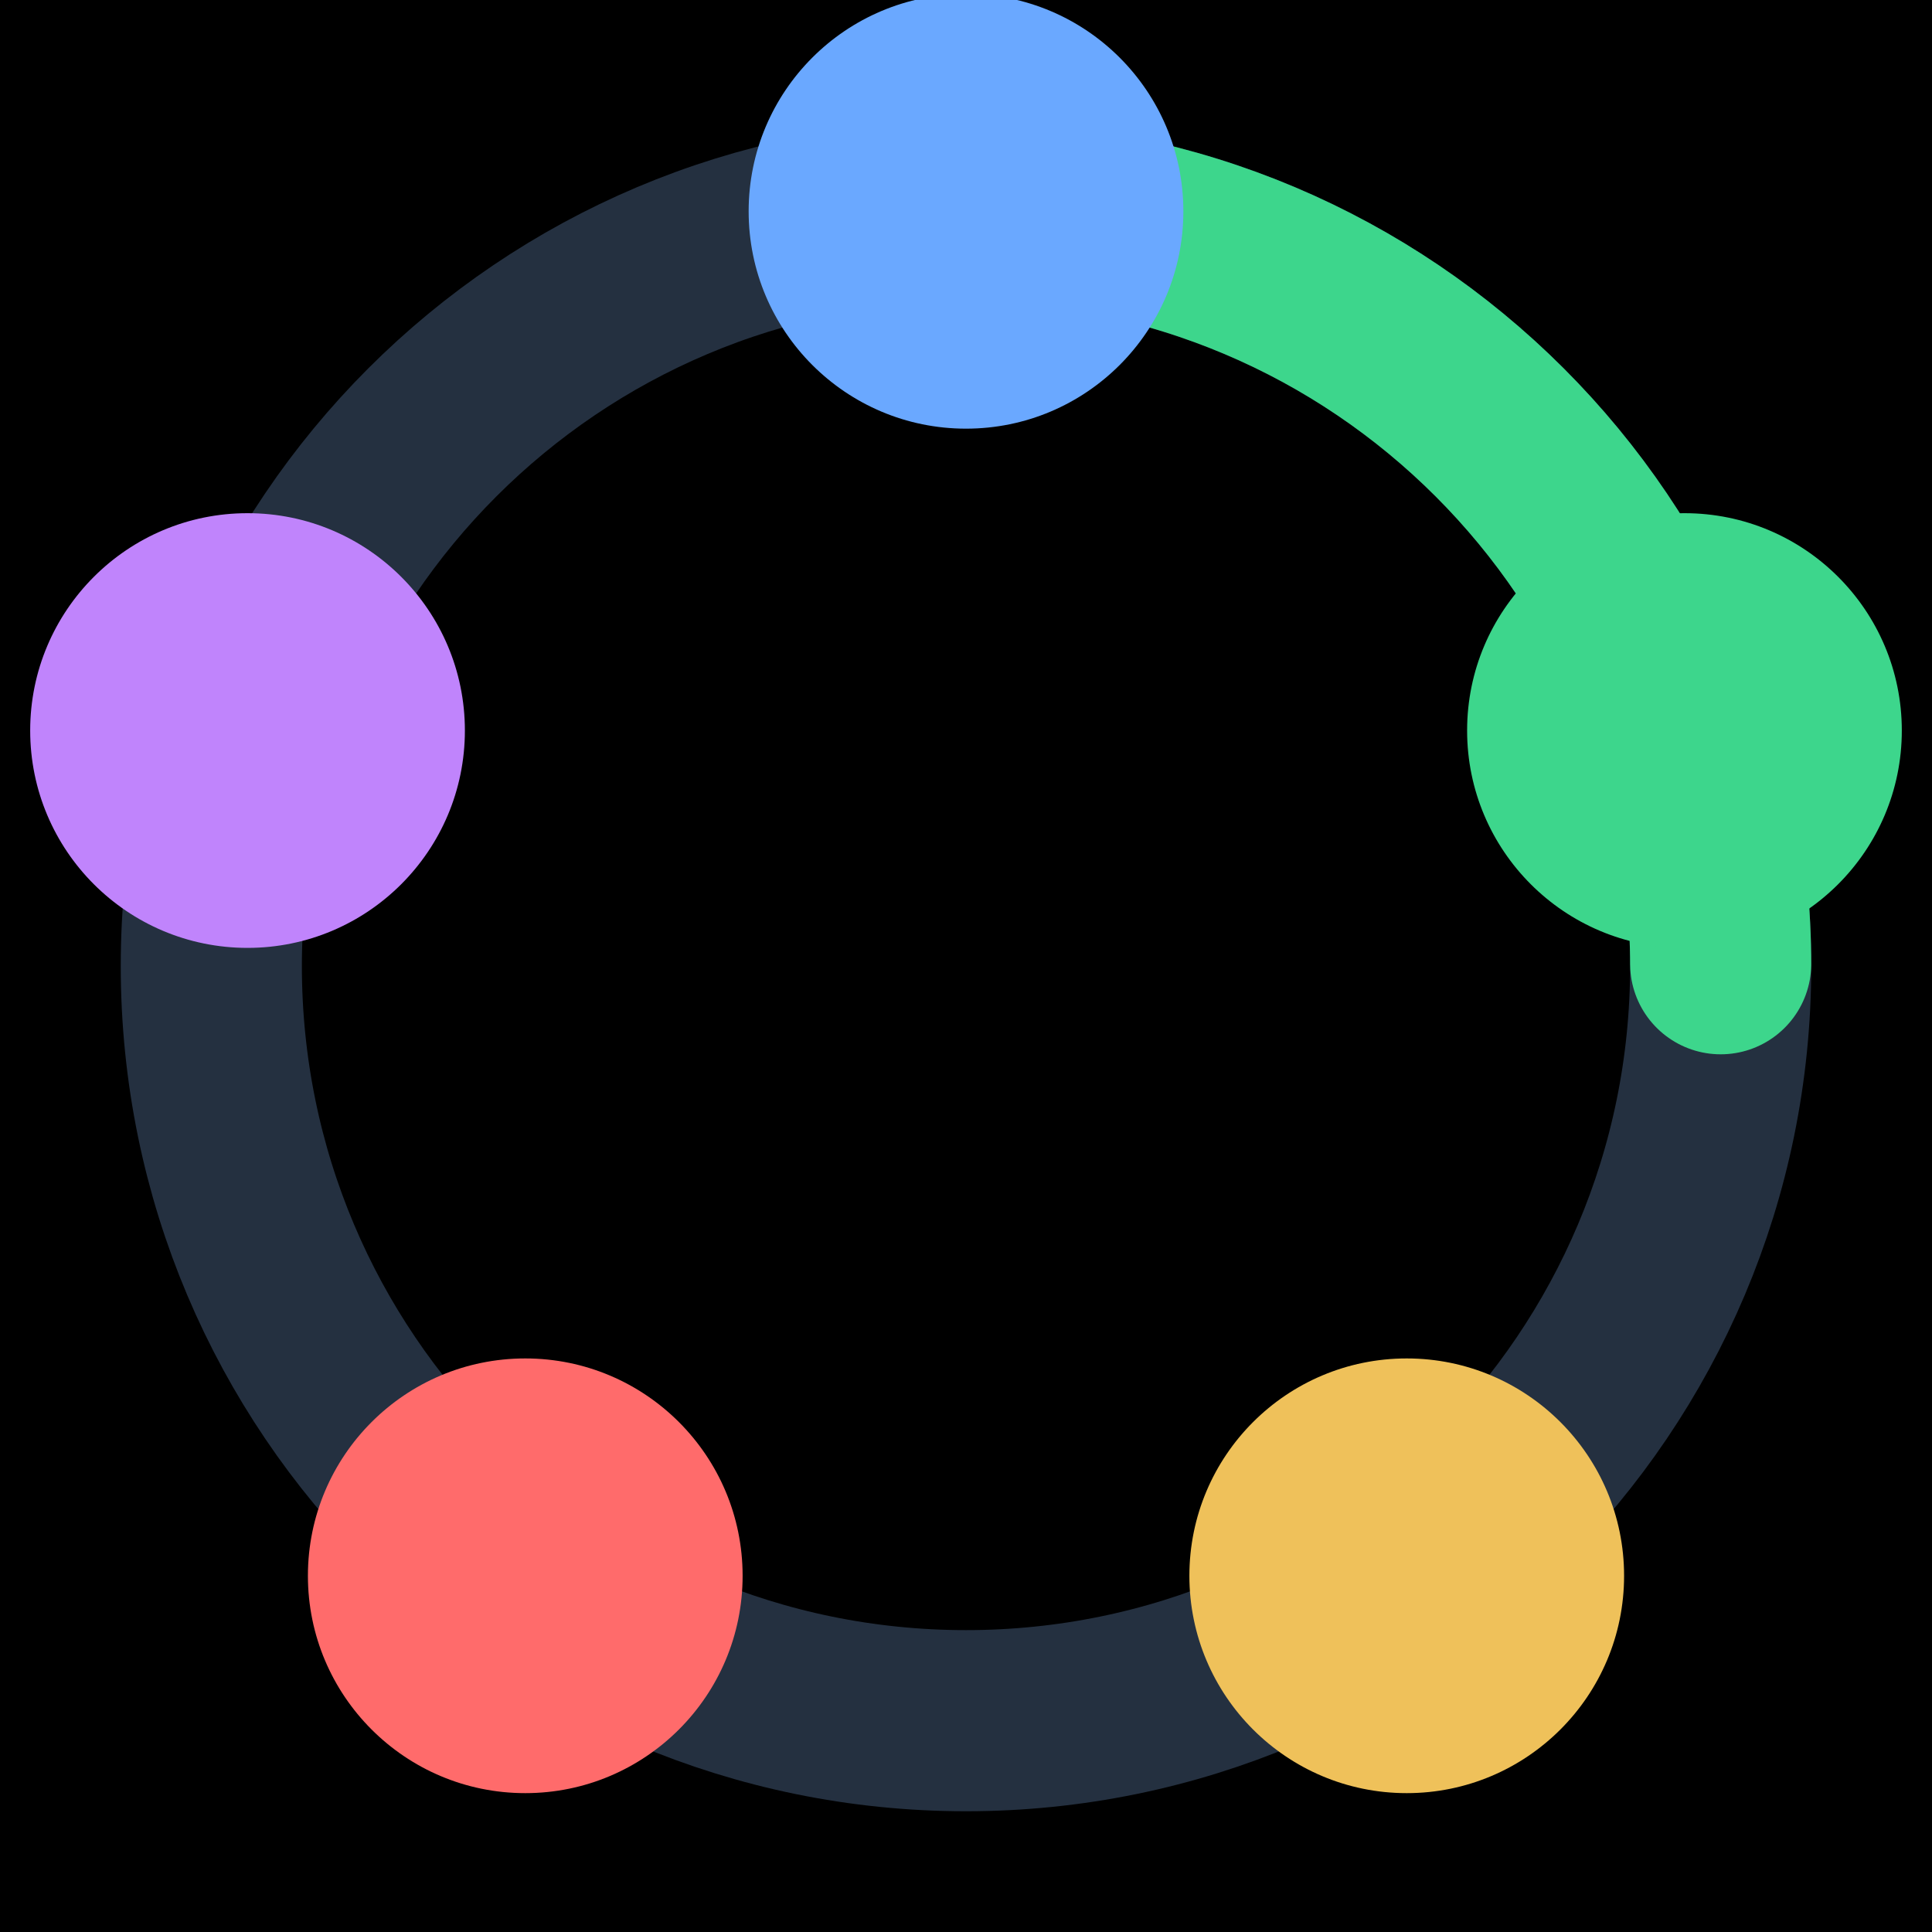
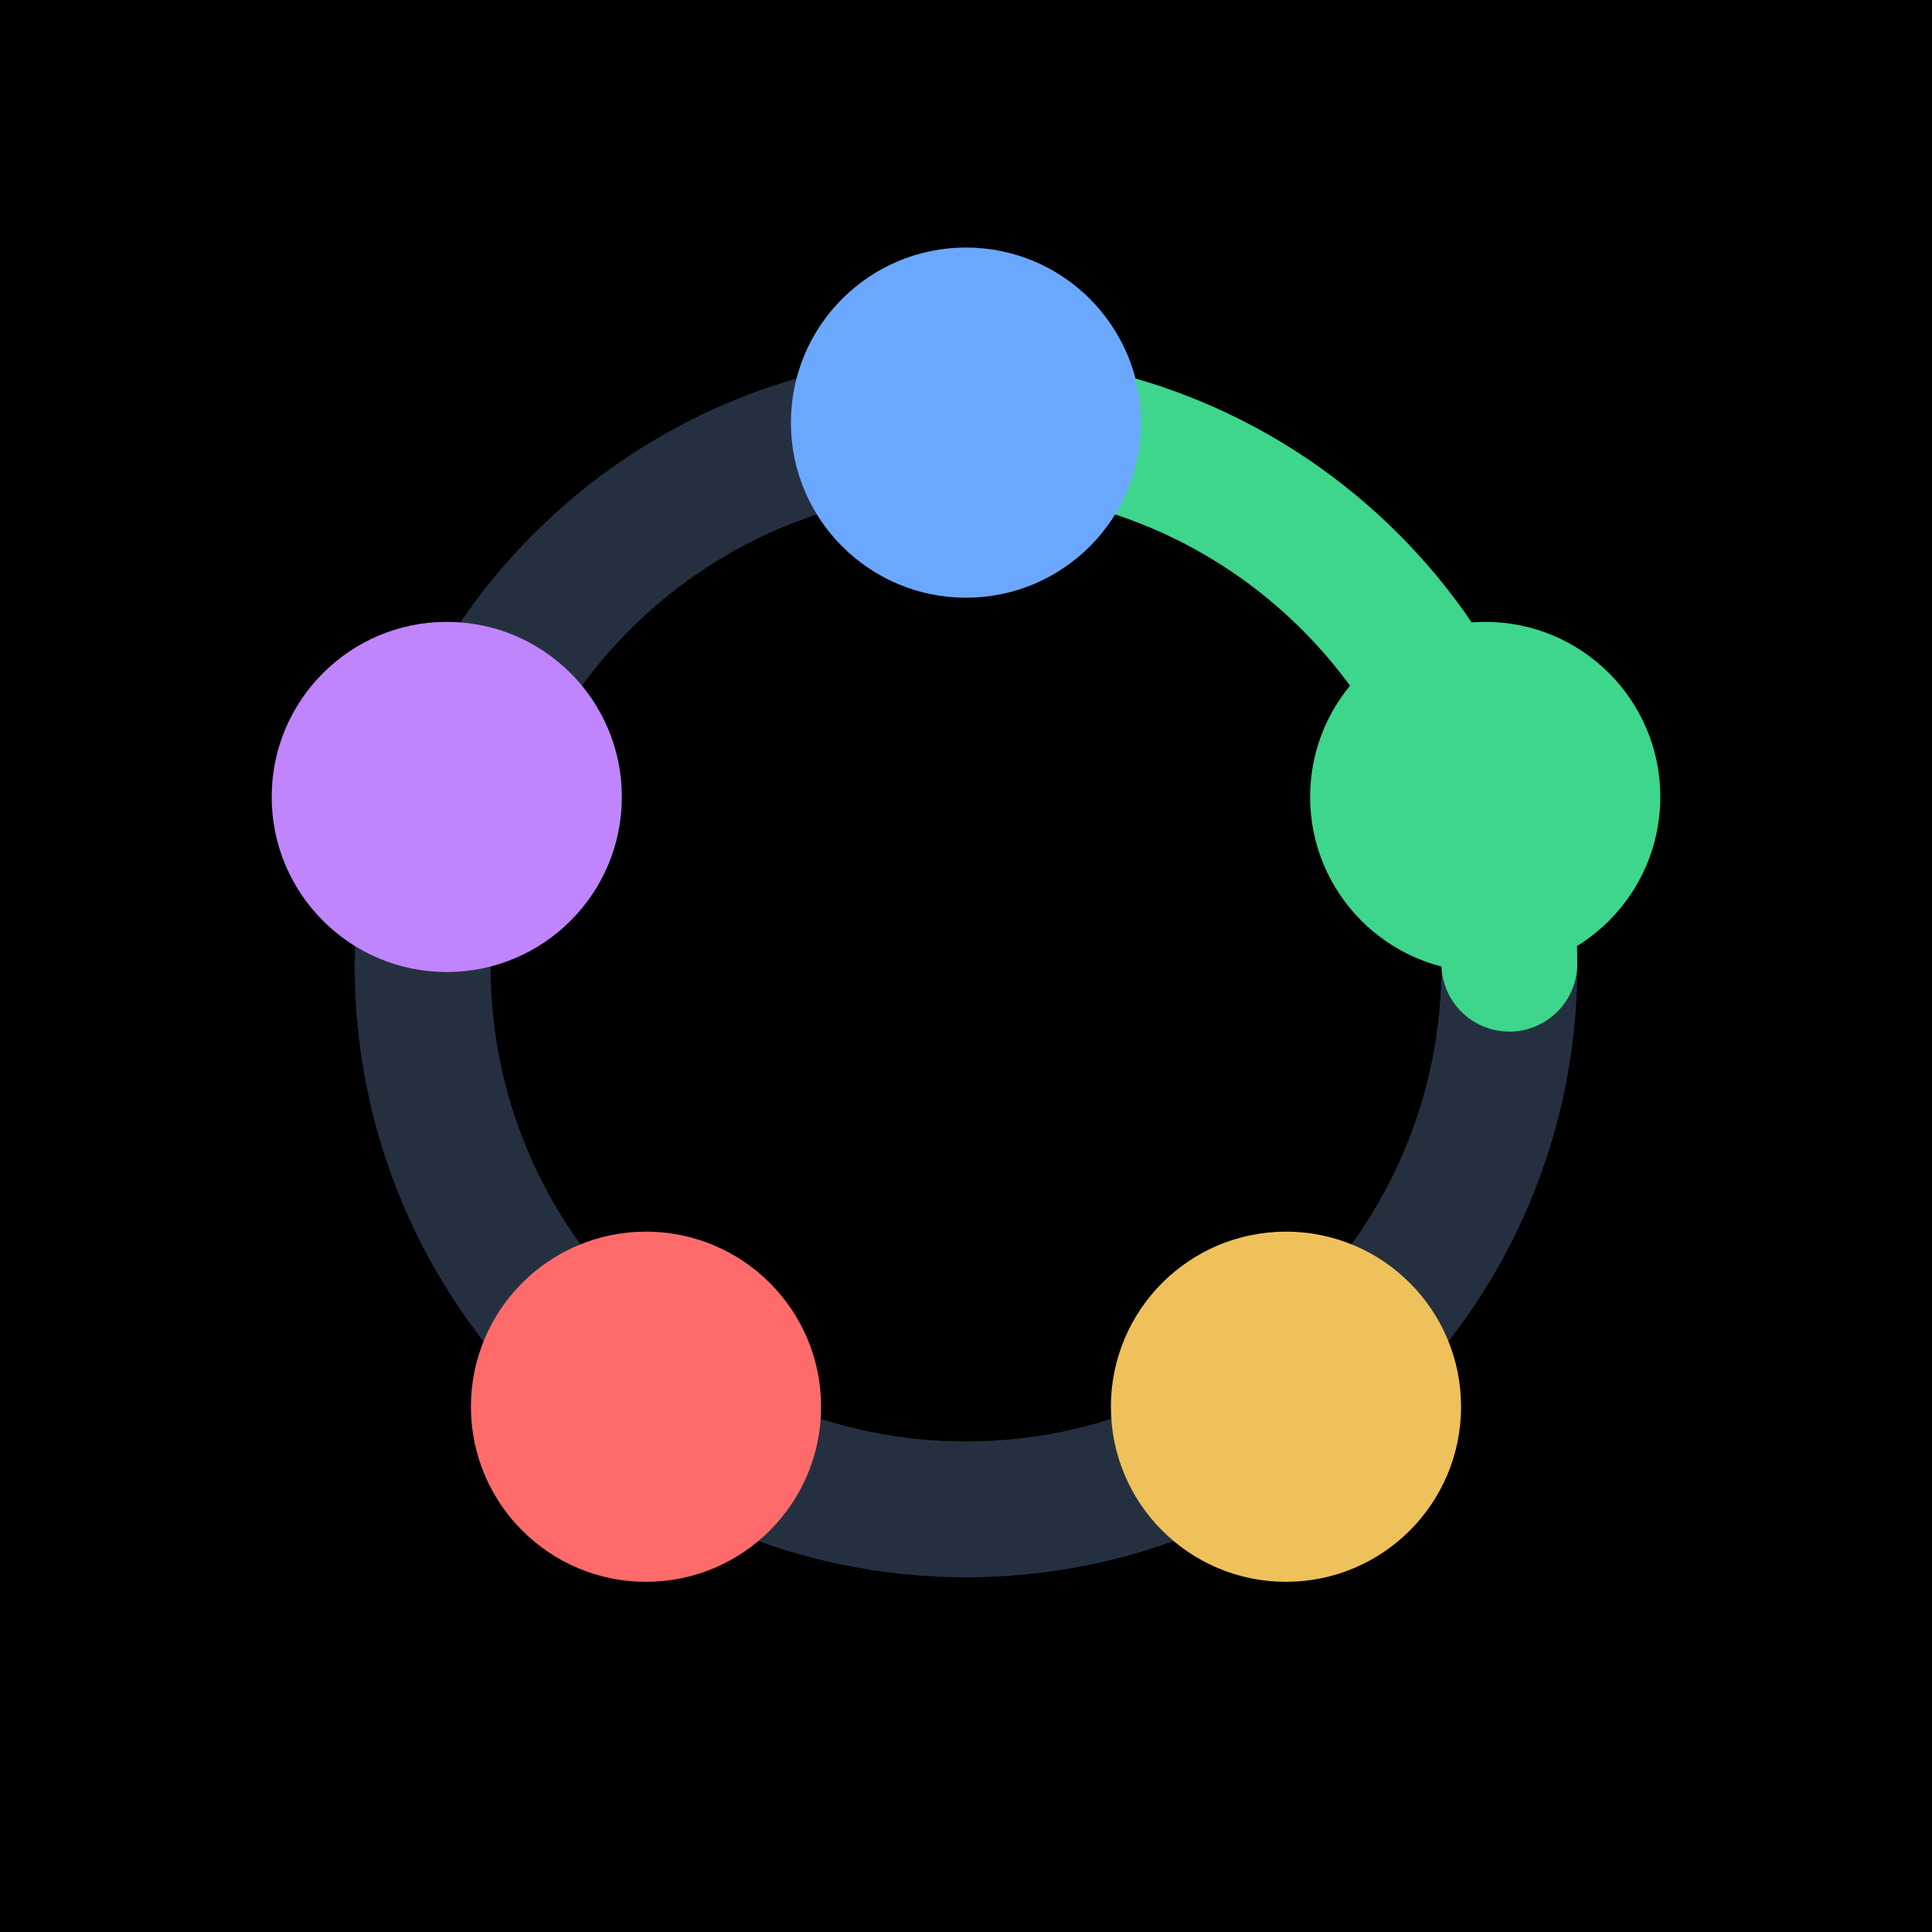
<svg xmlns="http://www.w3.org/2000/svg" viewBox="0 0 32 32" role="img" aria-label="Build monitor">
  <rect width="32" height="32" fill="#000000" />
-   <circle cx="16" cy="16" r="12.5" fill="none" stroke="#243040" stroke-width="3" />
-   <circle cx="16" cy="16" r="12.5" fill="none" stroke="#3dd68c" stroke-width="3" stroke-linecap="round" stroke-dasharray="19.6 58.9" transform="rotate(-90 16 16)" />
-   <circle cx="16" cy="3.5" r="3.6" fill="#6aa8ff" />
-   <circle cx="27.9" cy="12.1" r="3.6" fill="#3dd68c" />
-   <circle cx="23.3" cy="26.1" r="3.6" fill="#efc15a" />
-   <circle cx="8.7" cy="26.1" r="3.6" fill="#ff6b6b" />
-   <circle cx="4.1" cy="12.1" r="3.6" fill="#c084fc" />
+   <circle cx="16" cy="16" r="9" fill="none" stroke="#243040" stroke-width="2.25" />
+   <circle cx="16" cy="16" r="9" fill="none" stroke="#3dd68c" stroke-width="2.25" stroke-linecap="round" stroke-dasharray="14.1 42.4" transform="rotate(-90 16 16)" />
+   <circle cx="16" cy="7" r="2.9" fill="#6aa8ff" />
+   <circle cx="24.6" cy="13.2" r="2.9" fill="#3dd68c" />
+   <circle cx="21.3" cy="23.3" r="2.9" fill="#efc15a" />
+   <circle cx="10.7" cy="23.3" r="2.9" fill="#ff6b6b" />
+   <circle cx="7.4" cy="13.2" r="2.9" fill="#c084fc" />
</svg>
